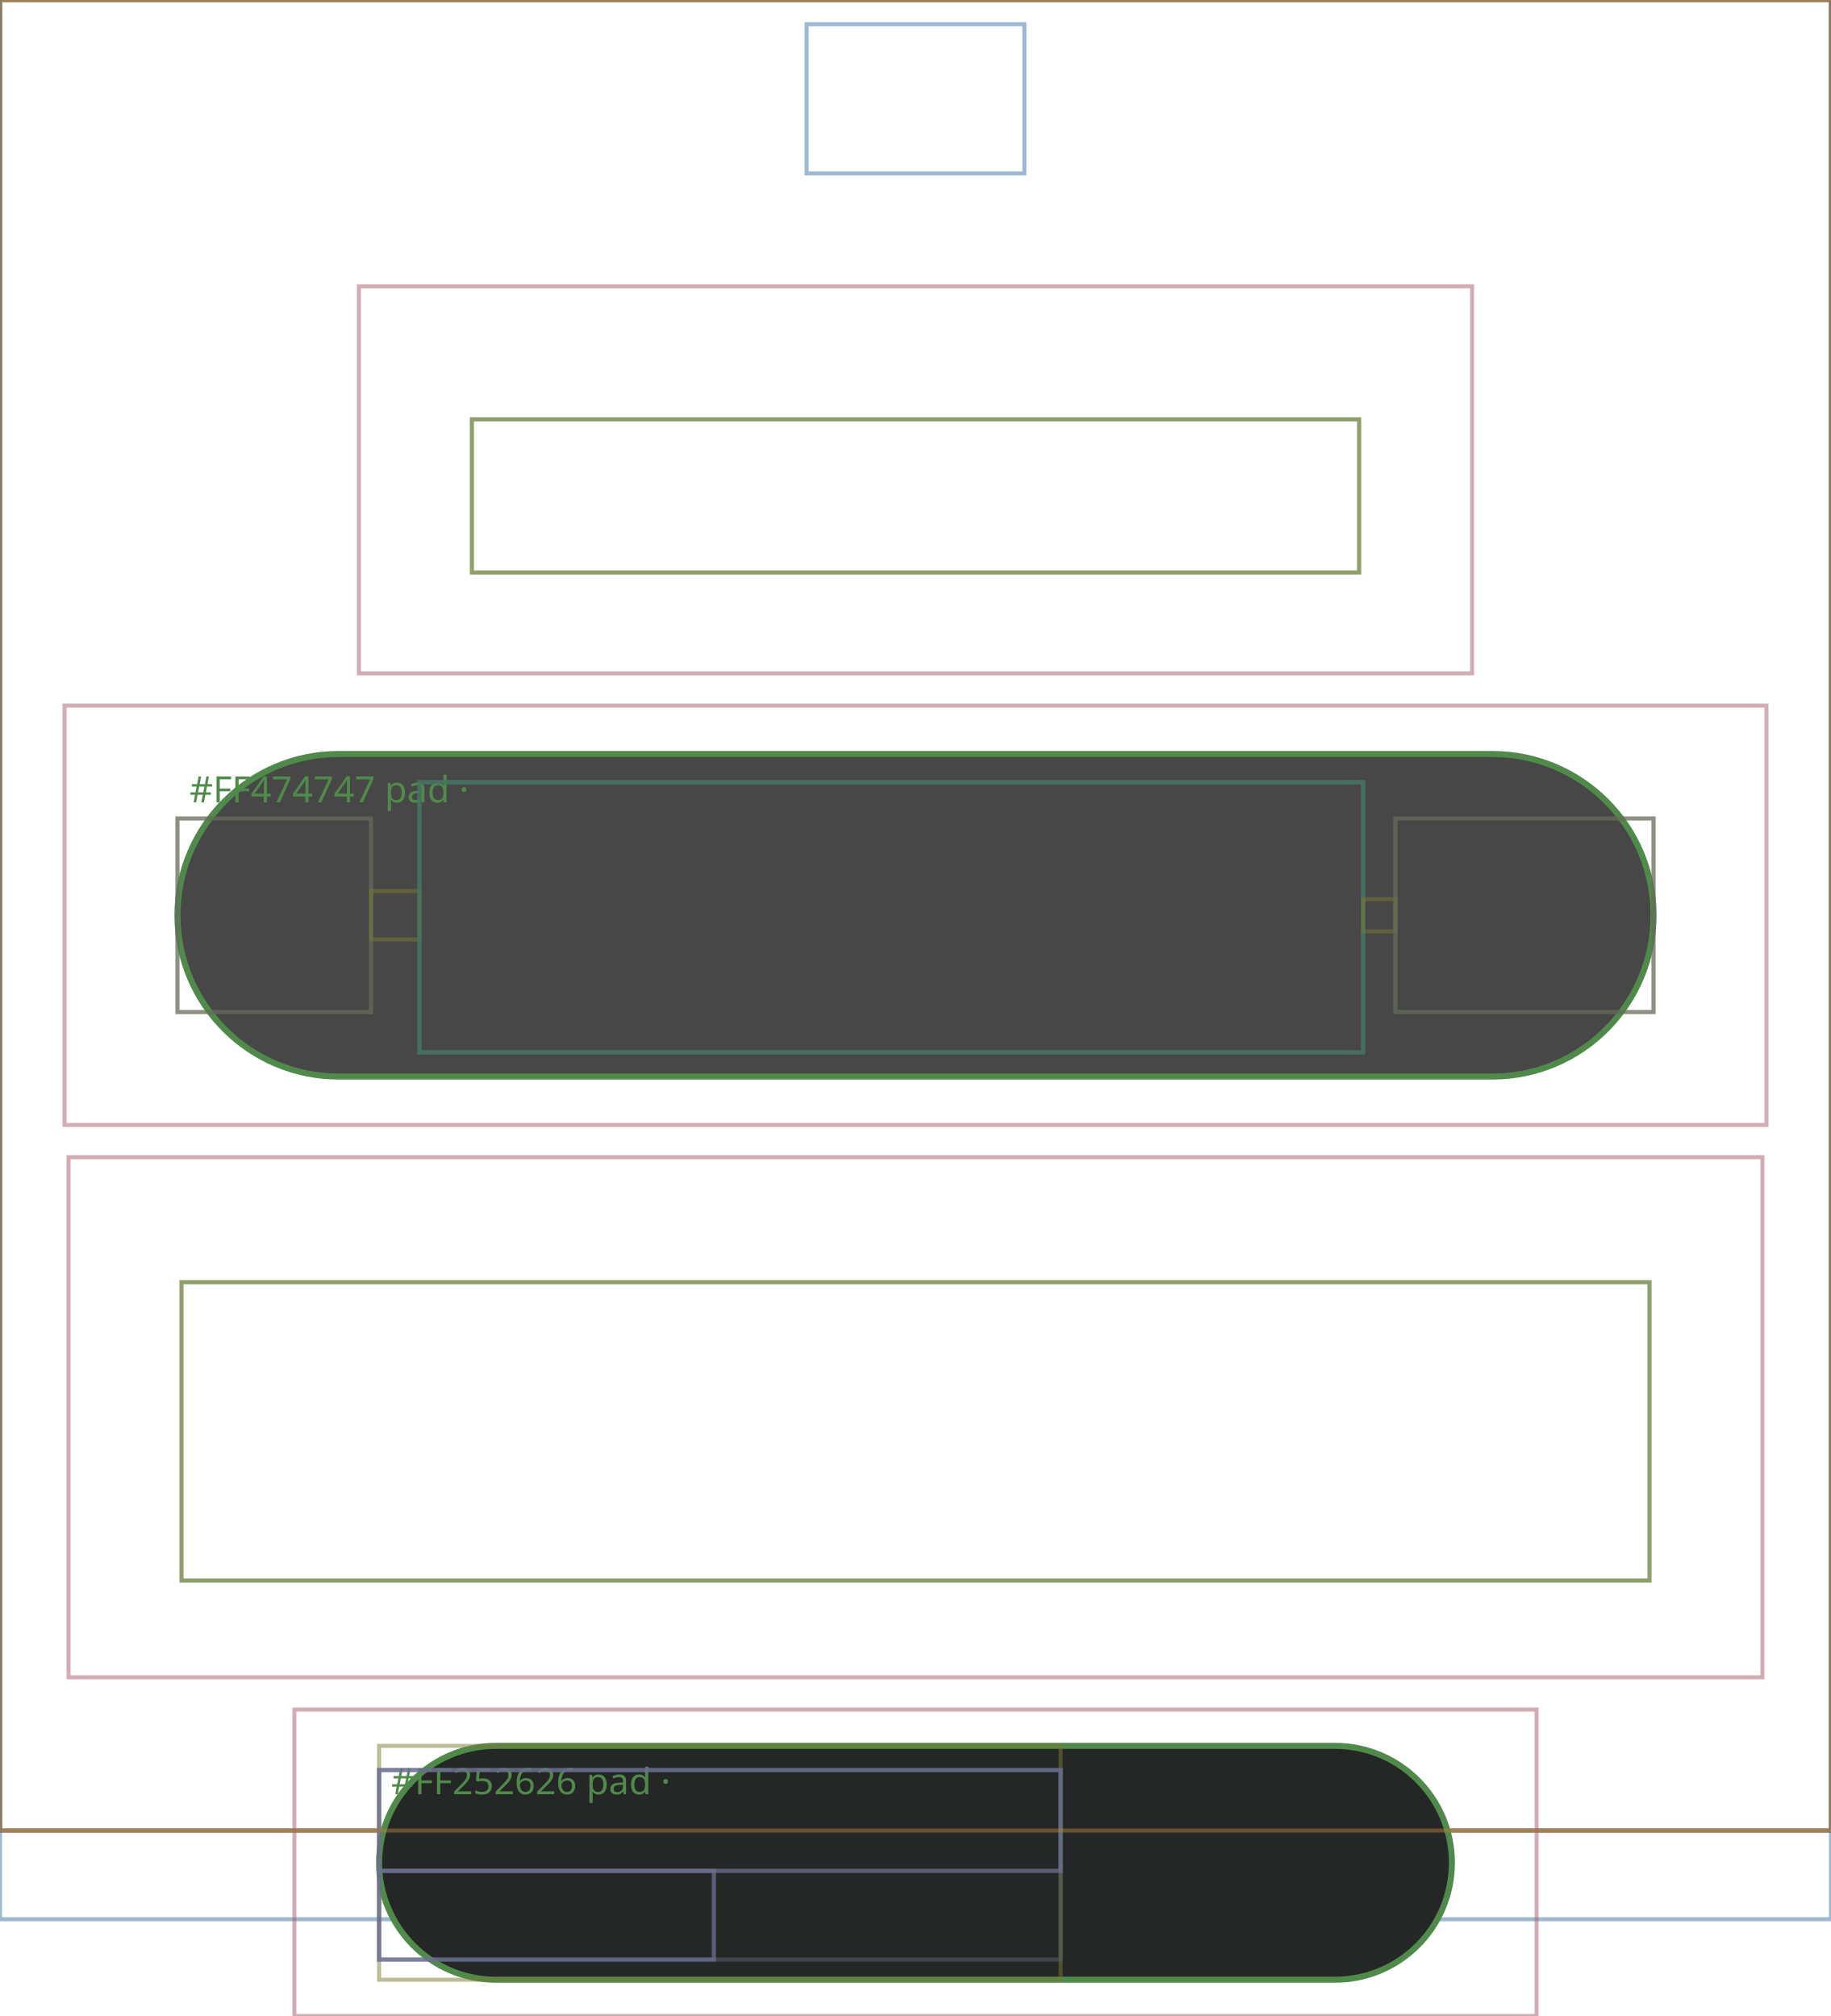
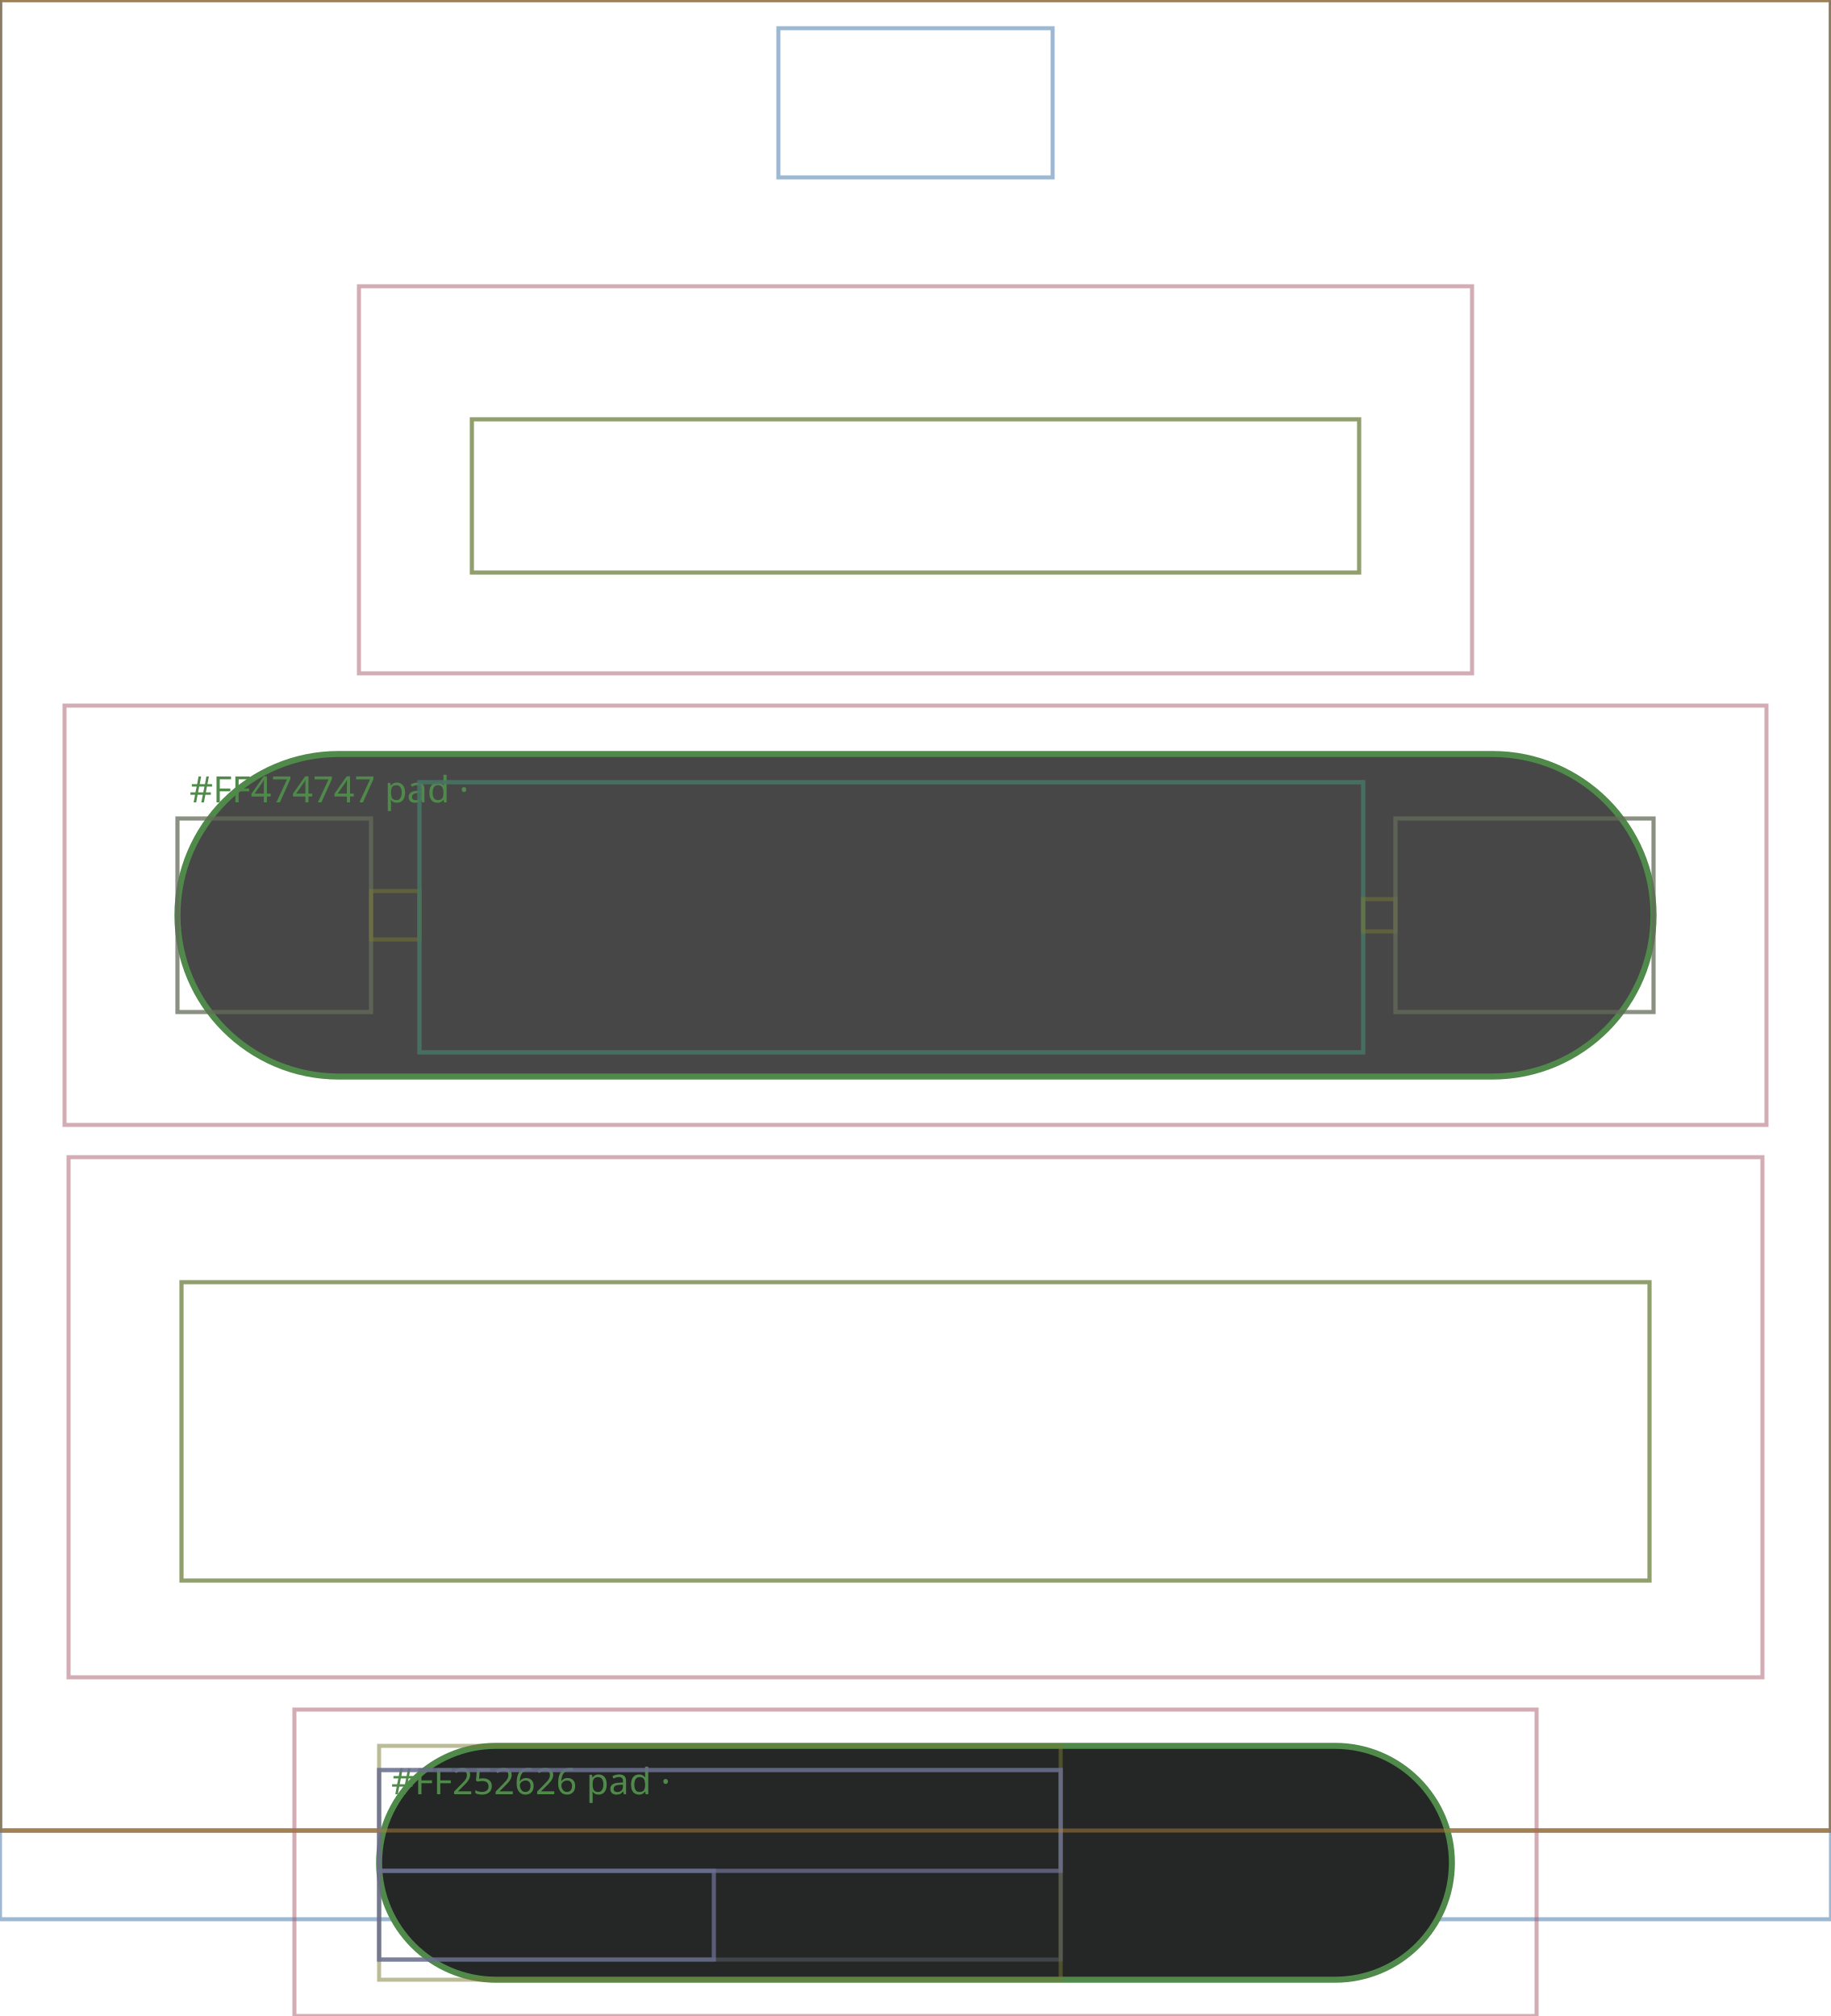
<svg xmlns="http://www.w3.org/2000/svg" viewBox="0 0 454 500" width="454" height="500" role="img" aria-label="Tiles/Shortcut selection layout wireframe">
  <rect width="454" height="500" fill="#ffffff" />
  <g>
    <rect x="0" y="0" width="454" height="454" fill="none" fill-opacity="0" stroke="#5B6470" stroke-width="1" stroke-opacity="0.5" />
  </g>
  <g>
    <rect x="0" y="0" width="454" height="454" fill="none" fill-opacity="0" stroke="#2E7D6B" stroke-width="1" stroke-opacity="0.5" />
  </g>
  <g>
    <rect x="0" y="0" width="454" height="454" fill="none" fill-opacity="0" stroke="#8E6BA8" stroke-width="1" stroke-opacity="0.5" />
  </g>
  <g>
    <rect x="0" y="0" width="454" height="454" fill="none" fill-opacity="0" stroke="#B0813B" stroke-width="1" stroke-opacity="0.5" />
  </g>
  <g>
    <rect x="0" y="-22" width="454" height="498" fill="none" fill-opacity="0" stroke="#3B72A8" stroke-width="1" stroke-opacity="0.5" />
  </g>
  <g>
    <rect x="89" y="71" width="276" height="96" fill="none" fill-opacity="0" stroke="#A85B6B" stroke-width="1" stroke-opacity="0.5" />
  </g>
  <g>
    <rect x="117" y="104" width="220" height="38" fill="none" fill-opacity="0" stroke="#4F8A4A" stroke-width="1" stroke-opacity="0.5" />
  </g>
  <g>
    <rect x="117" y="104" width="220" height="38" fill="none" fill-opacity="0" stroke="#7A7A33" stroke-width="1" stroke-opacity="0.5" />
  </g>
  <g>
    <rect x="16" y="175" width="422" height="104" fill="none" fill-opacity="0" stroke="#A85B6B" stroke-width="1" stroke-opacity="0.5" />
  </g>
  <g>
    <path d="M84,187 H370 A40,40 0 0 1 410,227 V227 A40,40 0 0 1 370,267 H84 A40,40 0 0 1 44,227 V227 A40,40 0 0 1 84,187 Z" fill="#474747" fill-opacity="1" stroke="#4F8A4A" stroke-width="1.5" stroke-opacity="1" />
    <text x="47" y="199" font-family="system-ui, sans-serif" font-size="9" fill="#4F8A4A">#FF474747  pad ·</text>
  </g>
  <g>
    <rect x="44" y="203" width="48" height="48" fill="none" fill-opacity="0" stroke="#7A7A33" stroke-width="1" stroke-opacity="0.5" />
  </g>
  <g>
    <rect x="44" y="203" width="48" height="48" fill="none" fill-opacity="0" stroke="#5B6470" stroke-width="1" stroke-opacity="0.5" />
  </g>
  <g>
    <rect x="92" y="221" width="12" height="12" fill="none" fill-opacity="0" stroke="#7A7A33" stroke-width="1" stroke-opacity="0.5" />
  </g>
  <g>
    <rect x="104" y="194" width="234" height="67" fill="none" fill-opacity="0" stroke="#7A7A33" stroke-width="1" stroke-opacity="0.5" />
  </g>
  <g>
    <rect x="104" y="194" width="234" height="67" fill="none" fill-opacity="0" stroke="#5B6470" stroke-width="1" stroke-opacity="0.5" />
  </g>
  <g>
    <rect x="104" y="194" width="234" height="67" fill="none" fill-opacity="0" stroke="#2E7D6B" stroke-width="1" stroke-opacity="0.5" />
  </g>
  <g>
    <rect x="338" y="223" width="8" height="8" fill="none" fill-opacity="0" stroke="#7A7A33" stroke-width="1" stroke-opacity="0.5" />
  </g>
  <g>
    <rect x="346" y="203" width="64" height="48" fill="none" fill-opacity="0" stroke="#7A7A33" stroke-width="1" stroke-opacity="0.5" />
  </g>
  <g>
    <rect x="346" y="203" width="64" height="48" fill="none" fill-opacity="0" stroke="#5B6470" stroke-width="1" stroke-opacity="0.5" />
  </g>
  <g>
    <rect x="17" y="287" width="420" height="129" fill="none" fill-opacity="0" stroke="#A85B6B" stroke-width="1" stroke-opacity="0.5" />
  </g>
  <g>
    <rect x="45" y="318" width="364" height="74" fill="none" fill-opacity="0" stroke="#4F8A4A" stroke-width="1" stroke-opacity="0.5" />
  </g>
  <g>
    <rect x="45" y="318" width="364" height="74" fill="none" fill-opacity="0" stroke="#7A7A33" stroke-width="1" stroke-opacity="0.5" />
  </g>
  <g>
    <rect x="73" y="424" width="308" height="76" fill="none" fill-opacity="0" stroke="#A85B6B" stroke-width="1" stroke-opacity="0.5" />
  </g>
  <g>
    <path d="M123,433 H331 A29,29 0 0 1 360,462 V462 A29,29 0 0 1 331,491 H123 A29,29 0 0 1 94,462 V462 A29,29 0 0 1 123,433 Z" fill="#252626" fill-opacity="1" stroke="#4F8A4A" stroke-width="1.5" stroke-opacity="1" />
    <text x="97" y="445" font-family="system-ui, sans-serif" font-size="9" fill="#4F8A4A">#FF252626  pad ·</text>
  </g>
  <g>
    <rect x="94" y="433" width="169" height="58" fill="none" fill-opacity="0" stroke="#7A7A33" stroke-width="1" stroke-opacity="0.5" />
  </g>
  <g>
    <rect x="94" y="439" width="169" height="47" fill="none" fill-opacity="0" stroke="#5B6470" stroke-width="1" stroke-opacity="0.5" />
  </g>
  <g>
    <rect x="94" y="439" width="169" height="25" fill="none" fill-opacity="0" stroke="#2E7D6B" stroke-width="1" stroke-opacity="0.5" />
  </g>
  <g>
    <rect x="94" y="439" width="169" height="25" fill="none" fill-opacity="0" stroke="#8E6BA8" stroke-width="1" stroke-opacity="0.5" />
  </g>
  <g>
    <rect x="94" y="464" width="83" height="22" fill="none" fill-opacity="0" stroke="#2E7D6B" stroke-width="1" stroke-opacity="0.5" />
  </g>
  <g>
    <rect x="94" y="464" width="83" height="22" fill="none" fill-opacity="0" stroke="#8E6BA8" stroke-width="1" stroke-opacity="0.5" />
  </g>
  <g>
    <rect x="0" y="0" width="454" height="454" fill="none" fill-opacity="0" stroke="#B0813B" stroke-width="1" stroke-opacity="0.5" />
  </g>
  <g>
-     <rect x="200" y="6" width="54" height="37" fill="none" fill-opacity="0" stroke="#3B72A8" stroke-width="1" stroke-opacity="0.5" />
+     <rect x="193" y="7" width="68" height="37" fill="none" fill-opacity="0" stroke="#3B72A8" stroke-width="1" stroke-opacity="0.5" />
  </g>
</svg>
